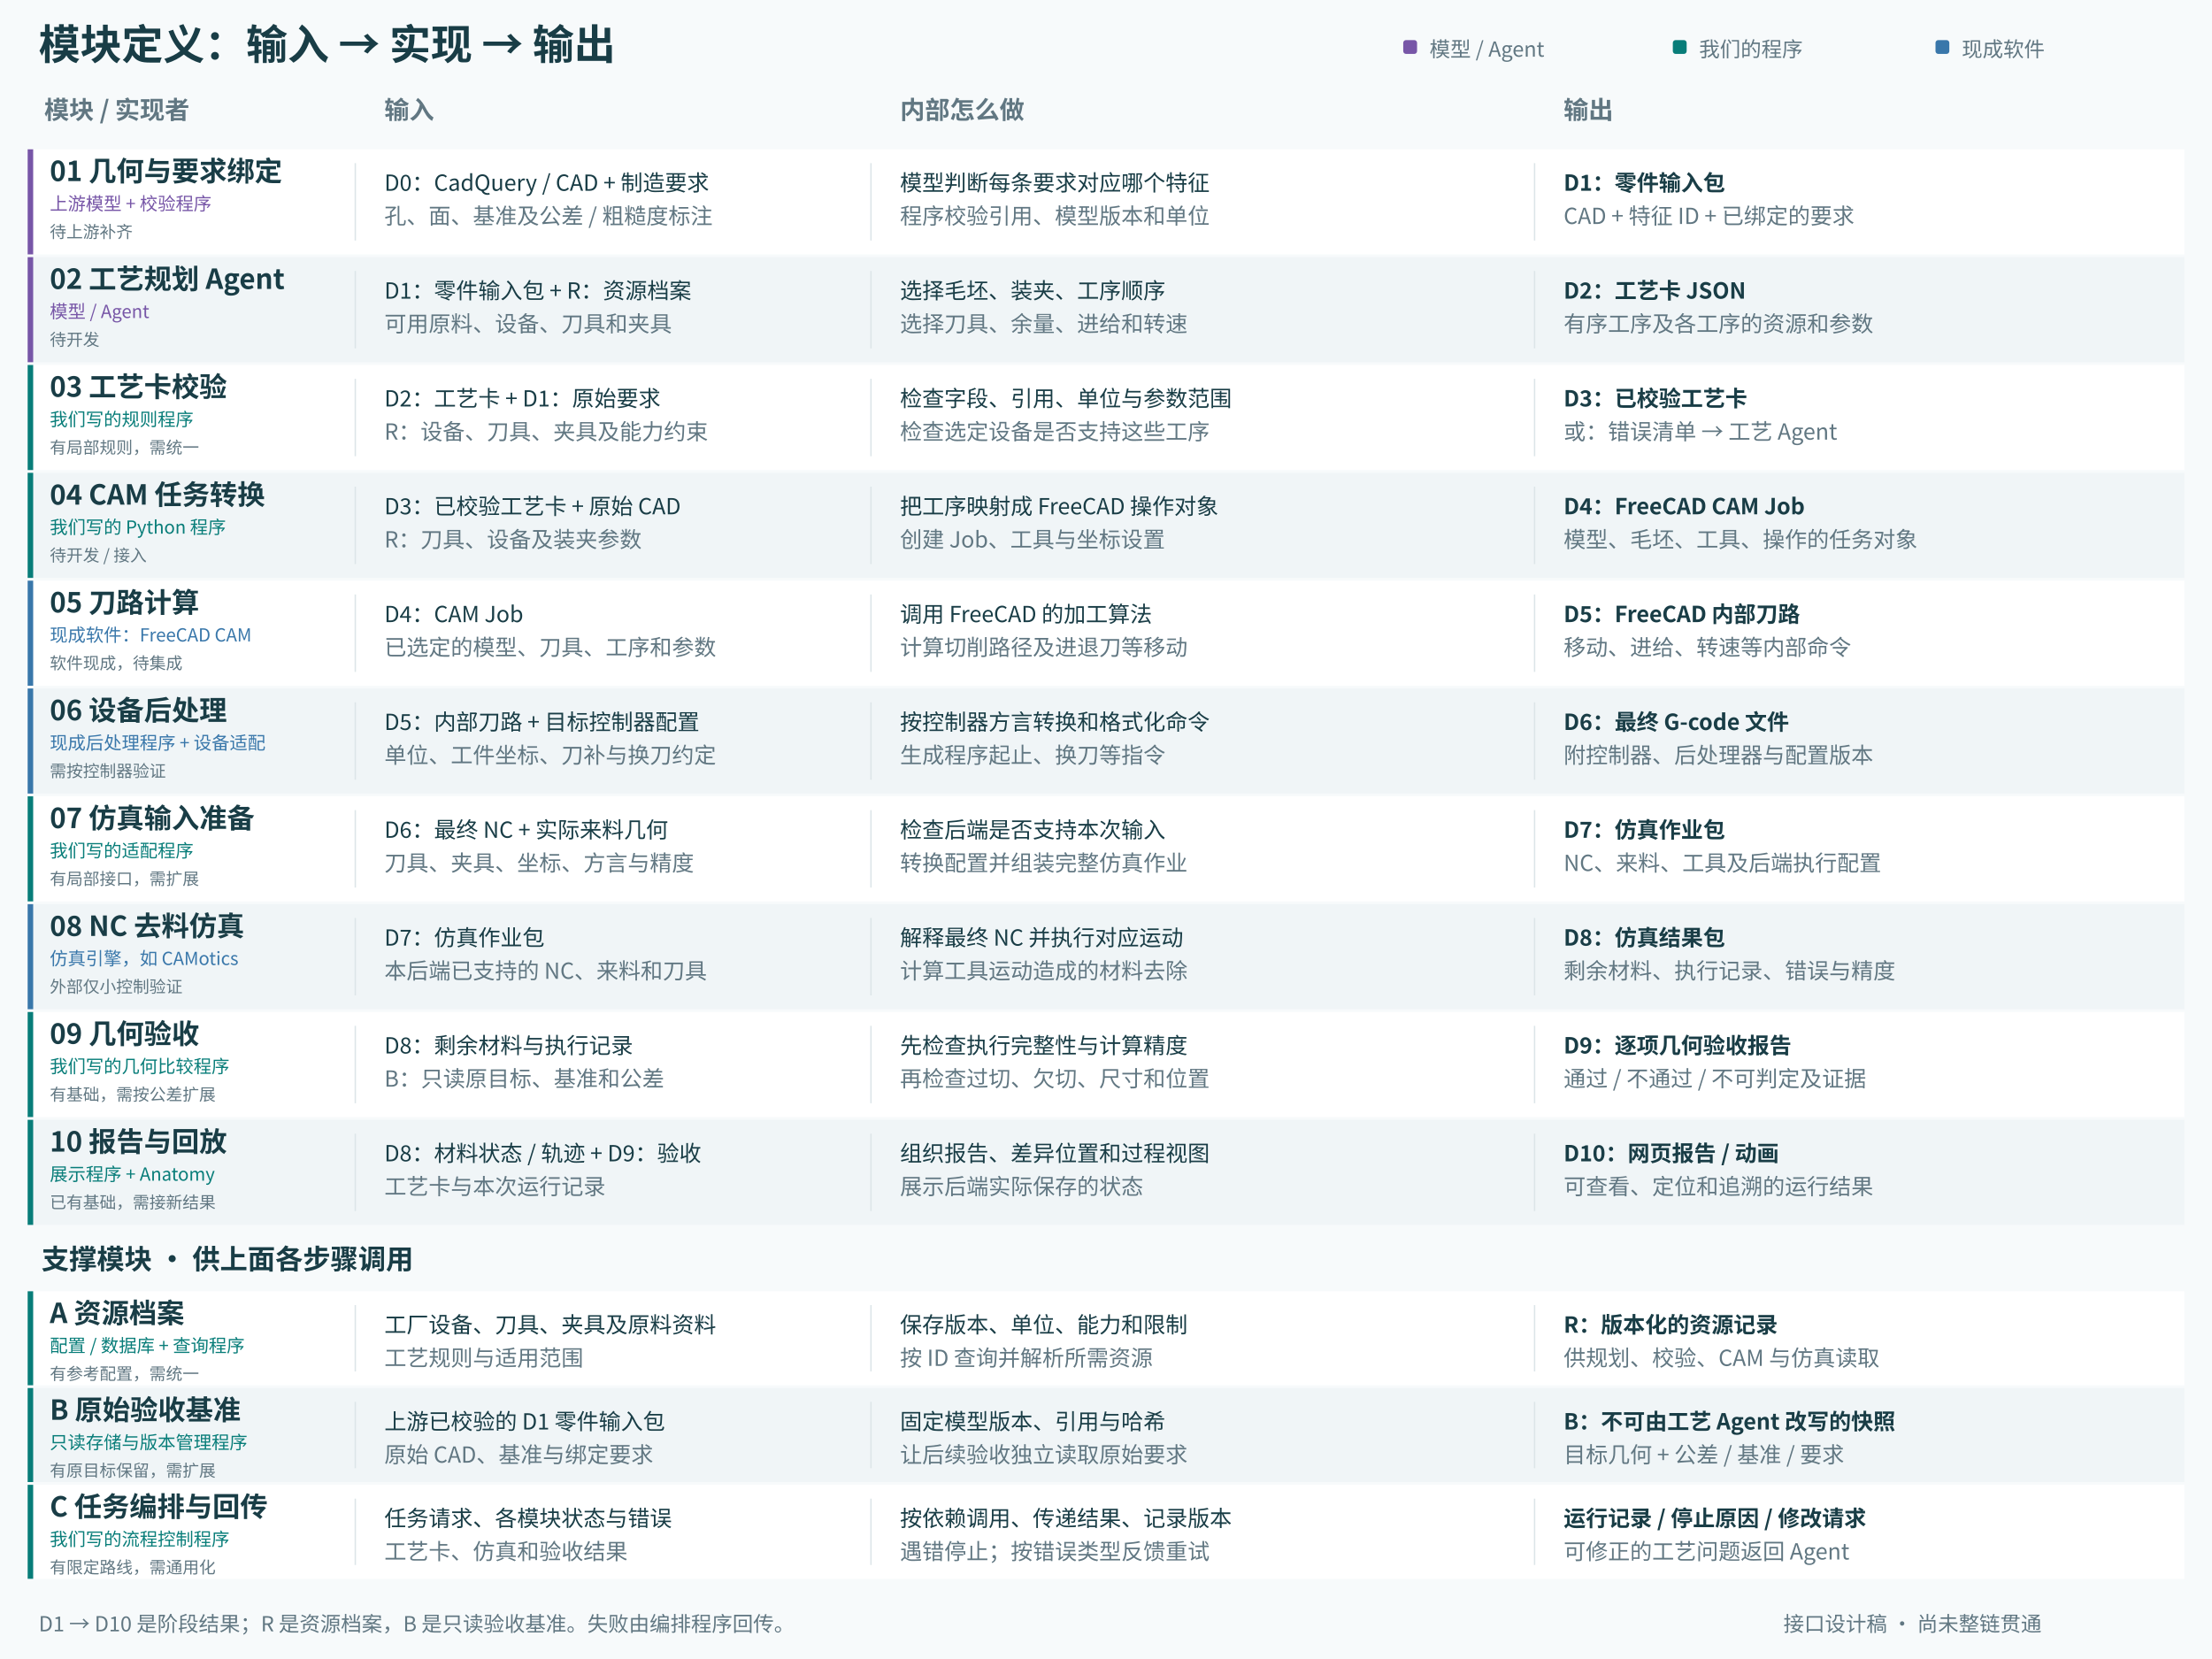
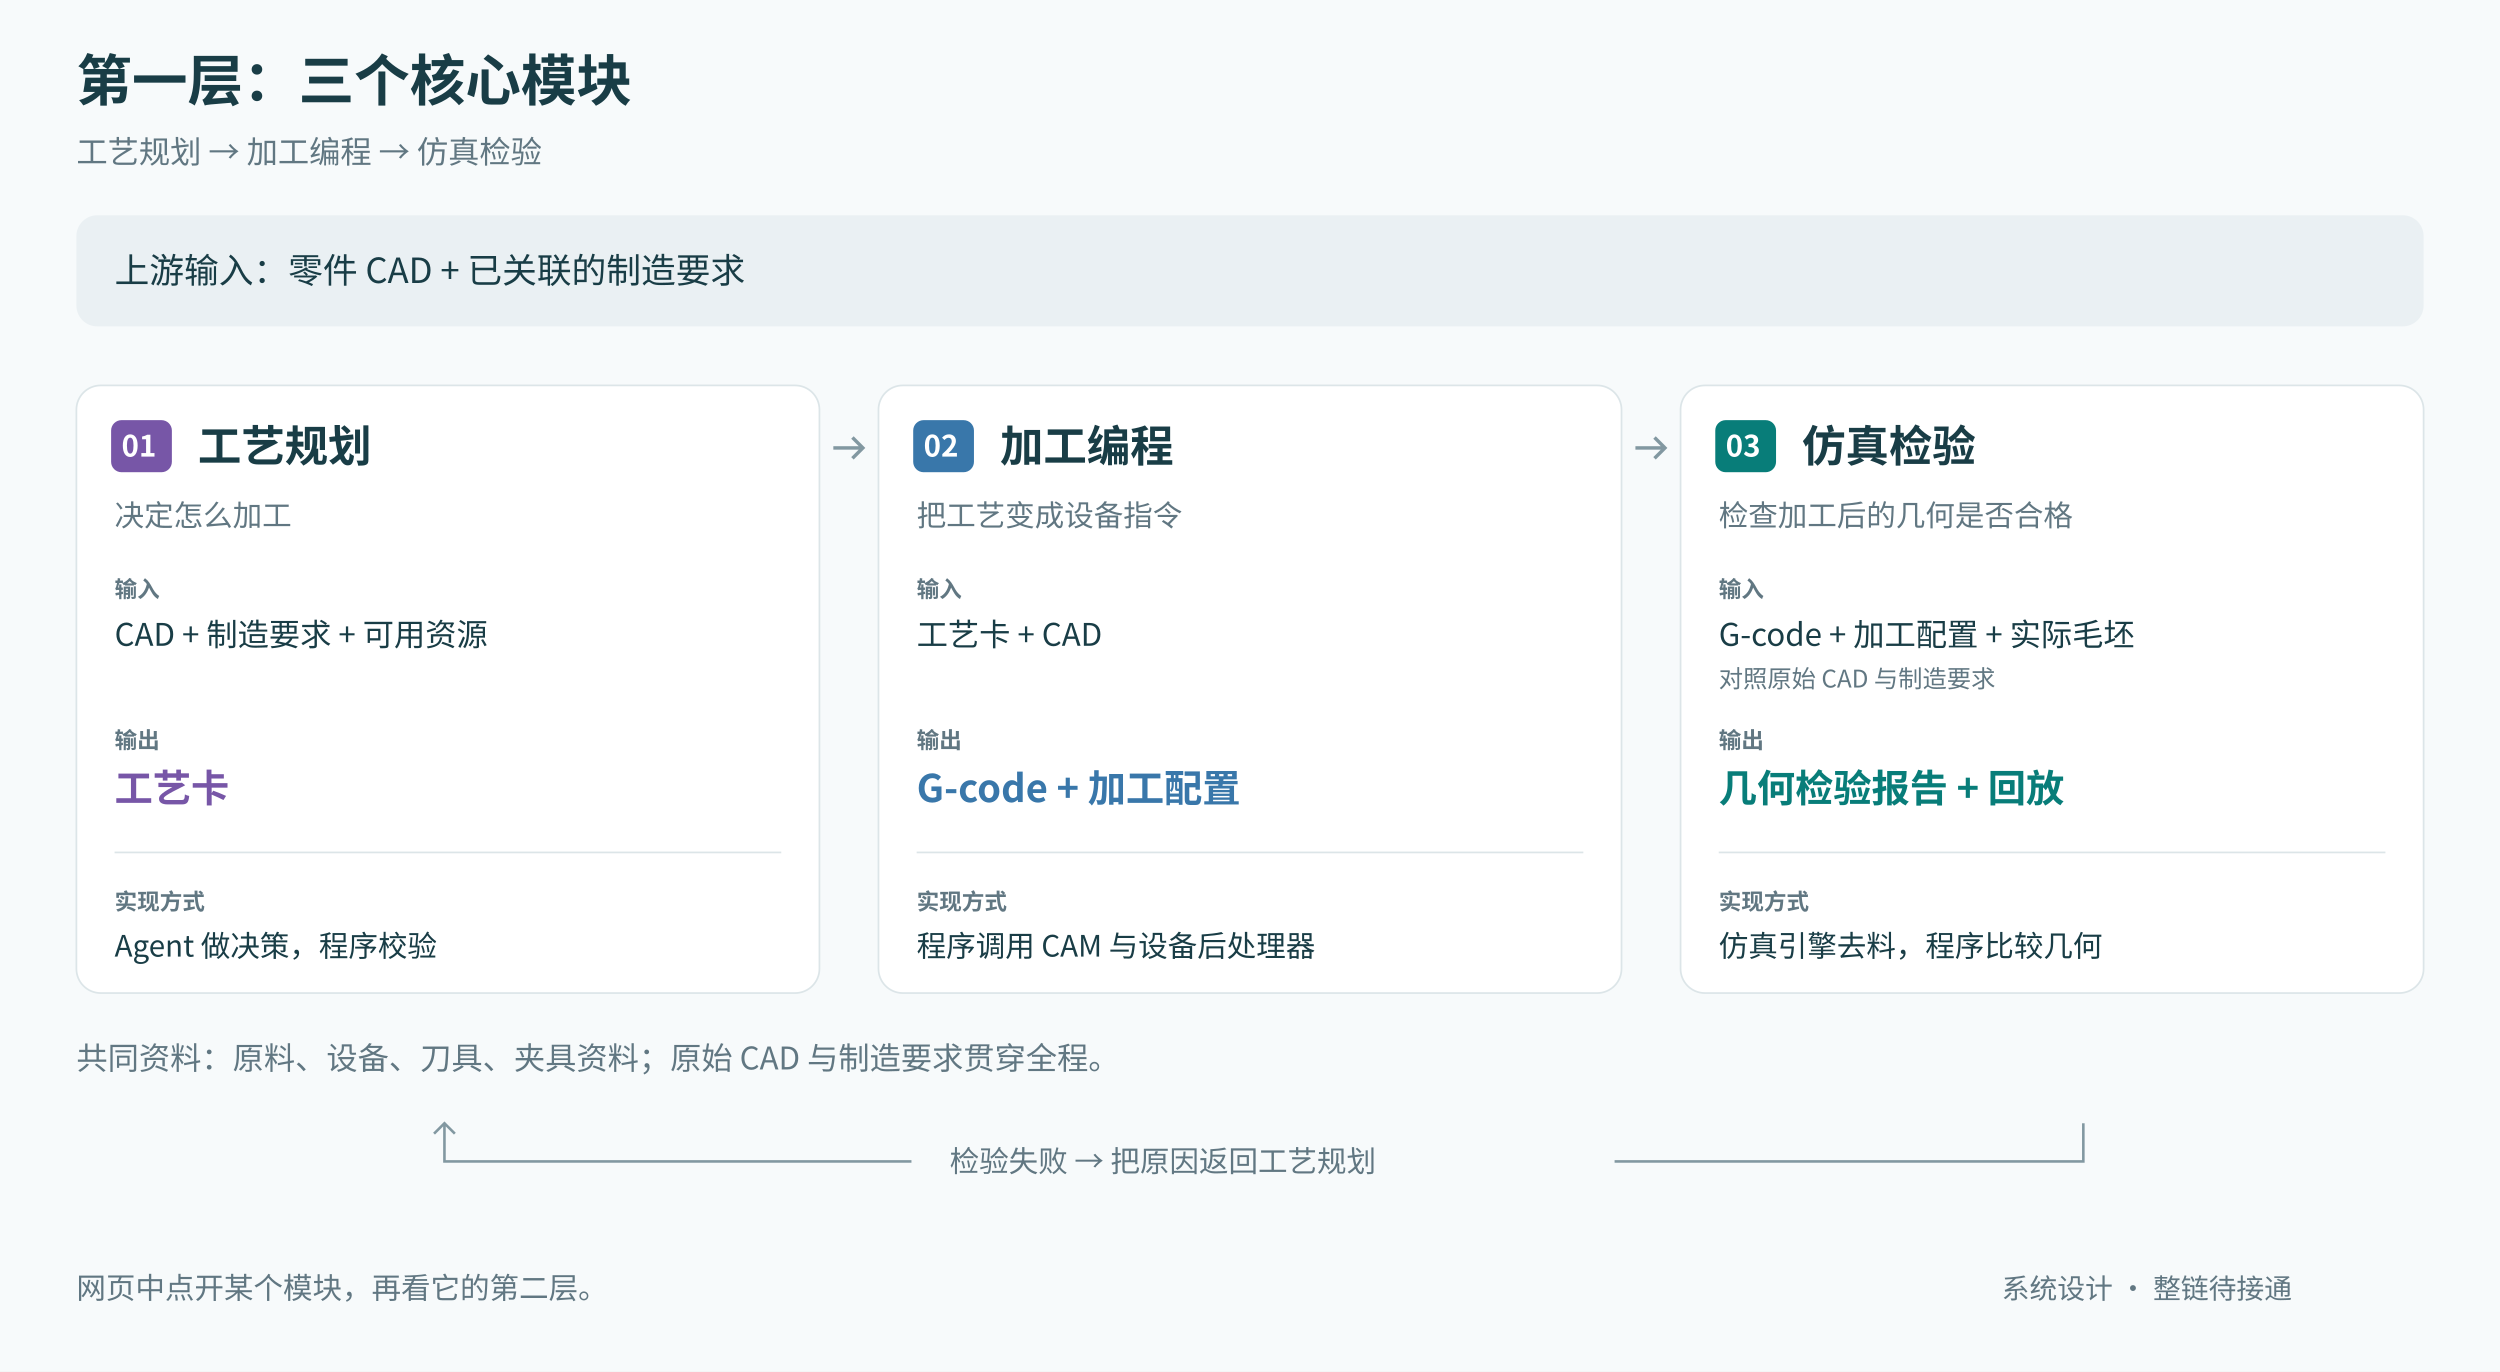
- <svg xmlns="http://www.w3.org/2000/svg" width="1600" height="1200" viewBox="0 0 1600 1200" role="img" aria-labelledby="title desc">
+ <svg xmlns="http://www.w3.org/2000/svg" width="1440" height="790" viewBox="0 0 1440 790" role="img" aria-labelledby="title desc">
  <g font-family="system-ui,'Noto Sans CJK SC','Microsoft YaHei','Droid Sans Fallback',sans-serif">
-     <rect x="0" y="0" width="1600" height="1200" rx="0" fill="#f7fafb" stroke="none" />
-     <text x="28" y="43" font-size="30" fill="#193d46" font-weight="700">模块定义：输入 → 实现 → 输出</text>
-     <rect x="1015" y="29" width="10" height="10" rx="2" fill="#7756a7" stroke="none" />
-     <text x="1034" y="41" font-size="15" fill="#617782" font-weight="400">模型 / Agent</text>
-     <rect x="1210" y="29" width="10" height="10" rx="2" fill="#087d79" stroke="none" />
-     <text x="1229" y="41" font-size="15" fill="#617782" font-weight="400">我们的程序</text>
-     <rect x="1400" y="29" width="10" height="10" rx="2" fill="#3977aa" stroke="none" />
-     <text x="1419" y="41" font-size="15" fill="#617782" font-weight="400">现成软件</text>
-     <text x="32" y="86" font-size="18" fill="#617782" font-weight="600">模块 / 实现者</text>
-     <text x="278" y="86" font-size="18" fill="#617782" font-weight="600">输入</text>
-     <text x="651" y="86" font-size="18" fill="#617782" font-weight="600">内部怎么做</text>
-     <text x="1131" y="86" font-size="18" fill="#617782" font-weight="600">输出</text>
-     <rect x="20" y="108" width="1560" height="76" rx="0" fill="#fff" stroke="none" />
-     <rect x="20" y="108" width="4" height="76" rx="0" fill="#7756a7" stroke="none" />
-     <text x="36" y="131" font-size="20" fill="#193d46" font-weight="600">01  几何与要求绑定</text>
-     <text x="36" y="152" font-size="13" fill="#7756a7" font-weight="500">上游模型 + 校验程序</text>
-     <text x="36" y="172" font-size="12" fill="#617782" font-weight="400">待上游补齐</text>
-     <text x="278" y="138" font-size="16" fill="#193d46" font-weight="400">D0：CadQuery / CAD + 制造要求</text>
-     <text x="278" y="162" font-size="16" fill="#617782" font-weight="400">孔、面、基准及公差 / 粗糙度标注</text>
-     <text x="651" y="138" font-size="16" fill="#193d46" font-weight="400">模型判断每条要求对应哪个特征</text>
-     <text x="651" y="162" font-size="16" fill="#617782" font-weight="400">程序校验引用、模型版本和单位</text>
-     <text x="1131" y="138" font-size="16" fill="#193d46" font-weight="600">D1：零件输入包</text>
-     <text x="1131" y="162" font-size="16" fill="#617782" font-weight="400">CAD + 特征 ID + 已绑定的要求</text>
-     <path d="M257 118V174" stroke="#dce5e8" stroke-width="1" />
-     <path d="M630 118V174" stroke="#dce5e8" stroke-width="1" />
-     <path d="M1110 118V174" stroke="#dce5e8" stroke-width="1" />
-     <rect x="20" y="186" width="1560" height="76" rx="0" fill="#f0f5f7" stroke="none" />
-     <rect x="20" y="186" width="4" height="76" rx="0" fill="#7756a7" stroke="none" />
-     <text x="36" y="209" font-size="20" fill="#193d46" font-weight="600">02  工艺规划 Agent</text>
-     <text x="36" y="230" font-size="13" fill="#7756a7" font-weight="500">模型 / Agent</text>
-     <text x="36" y="250" font-size="12" fill="#617782" font-weight="400">待开发</text>
-     <text x="278" y="216" font-size="16" fill="#193d46" font-weight="400">D1：零件输入包 + R：资源档案</text>
-     <text x="278" y="240" font-size="16" fill="#617782" font-weight="400">可用原料、设备、刀具和夹具</text>
-     <text x="651" y="216" font-size="16" fill="#193d46" font-weight="400">选择毛坯、装夹、工序顺序</text>
-     <text x="651" y="240" font-size="16" fill="#617782" font-weight="400">选择刀具、余量、进给和转速</text>
-     <text x="1131" y="216" font-size="16" fill="#193d46" font-weight="600">D2：工艺卡 JSON</text>
-     <text x="1131" y="240" font-size="16" fill="#617782" font-weight="400">有序工序及各工序的资源和参数</text>
-     <path d="M257 196V252" stroke="#dce5e8" stroke-width="1" />
-     <path d="M630 196V252" stroke="#dce5e8" stroke-width="1" />
-     <path d="M1110 196V252" stroke="#dce5e8" stroke-width="1" />
-     <rect x="20" y="264" width="1560" height="76" rx="0" fill="#fff" stroke="none" />
-     <rect x="20" y="264" width="4" height="76" rx="0" fill="#087d79" stroke="none" />
-     <text x="36" y="287" font-size="20" fill="#193d46" font-weight="600">03  工艺卡校验</text>
-     <text x="36" y="308" font-size="13" fill="#087d79" font-weight="500">我们写的规则程序</text>
-     <text x="36" y="328" font-size="12" fill="#617782" font-weight="400">有局部规则，需统一</text>
-     <text x="278" y="294" font-size="16" fill="#193d46" font-weight="400">D2：工艺卡 + D1：原始要求</text>
-     <text x="278" y="318" font-size="16" fill="#617782" font-weight="400">R：设备、刀具、夹具及能力约束</text>
-     <text x="651" y="294" font-size="16" fill="#193d46" font-weight="400">检查字段、引用、单位与参数范围</text>
-     <text x="651" y="318" font-size="16" fill="#617782" font-weight="400">检查选定设备是否支持这些工序</text>
-     <text x="1131" y="294" font-size="16" fill="#193d46" font-weight="600">D3：已校验工艺卡</text>
-     <text x="1131" y="318" font-size="16" fill="#617782" font-weight="400">或：错误清单 → 工艺 Agent</text>
-     <path d="M257 274V330" stroke="#dce5e8" stroke-width="1" />
-     <path d="M630 274V330" stroke="#dce5e8" stroke-width="1" />
-     <path d="M1110 274V330" stroke="#dce5e8" stroke-width="1" />
-     <rect x="20" y="342" width="1560" height="76" rx="0" fill="#f0f5f7" stroke="none" />
-     <rect x="20" y="342" width="4" height="76" rx="0" fill="#087d79" stroke="none" />
-     <text x="36" y="365" font-size="20" fill="#193d46" font-weight="600">04  CAM 任务转换</text>
-     <text x="36" y="386" font-size="13" fill="#087d79" font-weight="500">我们写的 Python 程序</text>
-     <text x="36" y="406" font-size="12" fill="#617782" font-weight="400">待开发 / 接入</text>
-     <text x="278" y="372" font-size="16" fill="#193d46" font-weight="400">D3：已校验工艺卡 + 原始 CAD</text>
-     <text x="278" y="396" font-size="16" fill="#617782" font-weight="400">R：刀具、设备及装夹参数</text>
-     <text x="651" y="372" font-size="16" fill="#193d46" font-weight="400">把工序映射成 FreeCAD 操作对象</text>
-     <text x="651" y="396" font-size="16" fill="#617782" font-weight="400">创建 Job、工具与坐标设置</text>
-     <text x="1131" y="372" font-size="16" fill="#193d46" font-weight="600">D4：FreeCAD CAM Job</text>
-     <text x="1131" y="396" font-size="16" fill="#617782" font-weight="400">模型、毛坯、工具、操作的任务对象</text>
-     <path d="M257 352V408" stroke="#dce5e8" stroke-width="1" />
-     <path d="M630 352V408" stroke="#dce5e8" stroke-width="1" />
-     <path d="M1110 352V408" stroke="#dce5e8" stroke-width="1" />
-     <rect x="20" y="420" width="1560" height="76" rx="0" fill="#fff" stroke="none" />
-     <rect x="20" y="420" width="4" height="76" rx="0" fill="#3977aa" stroke="none" />
-     <text x="36" y="443" font-size="20" fill="#193d46" font-weight="600">05  刀路计算</text>
-     <text x="36" y="464" font-size="13" fill="#3977aa" font-weight="500">现成软件：FreeCAD CAM</text>
-     <text x="36" y="484" font-size="12" fill="#617782" font-weight="400">软件现成，待集成</text>
-     <text x="278" y="450" font-size="16" fill="#193d46" font-weight="400">D4：CAM Job</text>
-     <text x="278" y="474" font-size="16" fill="#617782" font-weight="400">已选定的模型、刀具、工序和参数</text>
-     <text x="651" y="450" font-size="16" fill="#193d46" font-weight="400">调用 FreeCAD 的加工算法</text>
-     <text x="651" y="474" font-size="16" fill="#617782" font-weight="400">计算切削路径及进退刀等移动</text>
-     <text x="1131" y="450" font-size="16" fill="#193d46" font-weight="600">D5：FreeCAD 内部刀路</text>
-     <text x="1131" y="474" font-size="16" fill="#617782" font-weight="400">移动、进给、转速等内部命令</text>
-     <path d="M257 430V486" stroke="#dce5e8" stroke-width="1" />
-     <path d="M630 430V486" stroke="#dce5e8" stroke-width="1" />
-     <path d="M1110 430V486" stroke="#dce5e8" stroke-width="1" />
-     <rect x="20" y="498" width="1560" height="76" rx="0" fill="#f0f5f7" stroke="none" />
-     <rect x="20" y="498" width="4" height="76" rx="0" fill="#3977aa" stroke="none" />
-     <text x="36" y="521" font-size="20" fill="#193d46" font-weight="600">06  设备后处理</text>
-     <text x="36" y="542" font-size="13" fill="#3977aa" font-weight="500">现成后处理程序 + 设备适配</text>
-     <text x="36" y="562" font-size="12" fill="#617782" font-weight="400">需按控制器验证</text>
-     <text x="278" y="528" font-size="16" fill="#193d46" font-weight="400">D5：内部刀路 + 目标控制器配置</text>
-     <text x="278" y="552" font-size="16" fill="#617782" font-weight="400">单位、工件坐标、刀补与换刀约定</text>
-     <text x="651" y="528" font-size="16" fill="#193d46" font-weight="400">按控制器方言转换和格式化命令</text>
-     <text x="651" y="552" font-size="16" fill="#617782" font-weight="400">生成程序起止、换刀等指令</text>
-     <text x="1131" y="528" font-size="16" fill="#193d46" font-weight="600">D6：最终 G-code 文件</text>
-     <text x="1131" y="552" font-size="16" fill="#617782" font-weight="400">附控制器、后处理器与配置版本</text>
-     <path d="M257 508V564" stroke="#dce5e8" stroke-width="1" />
-     <path d="M630 508V564" stroke="#dce5e8" stroke-width="1" />
-     <path d="M1110 508V564" stroke="#dce5e8" stroke-width="1" />
-     <rect x="20" y="576" width="1560" height="76" rx="0" fill="#fff" stroke="none" />
-     <rect x="20" y="576" width="4" height="76" rx="0" fill="#087d79" stroke="none" />
-     <text x="36" y="599" font-size="20" fill="#193d46" font-weight="600">07  仿真输入准备</text>
-     <text x="36" y="620" font-size="13" fill="#087d79" font-weight="500">我们写的适配程序</text>
-     <text x="36" y="640" font-size="12" fill="#617782" font-weight="400">有局部接口，需扩展</text>
-     <text x="278" y="606" font-size="16" fill="#193d46" font-weight="400">D6：最终 NC + 实际来料几何</text>
-     <text x="278" y="630" font-size="16" fill="#617782" font-weight="400">刀具、夹具、坐标、方言与精度</text>
-     <text x="651" y="606" font-size="16" fill="#193d46" font-weight="400">检查后端是否支持本次输入</text>
-     <text x="651" y="630" font-size="16" fill="#617782" font-weight="400">转换配置并组装完整仿真作业</text>
-     <text x="1131" y="606" font-size="16" fill="#193d46" font-weight="600">D7：仿真作业包</text>
-     <text x="1131" y="630" font-size="16" fill="#617782" font-weight="400">NC、来料、工具及后端执行配置</text>
-     <path d="M257 586V642" stroke="#dce5e8" stroke-width="1" />
-     <path d="M630 586V642" stroke="#dce5e8" stroke-width="1" />
-     <path d="M1110 586V642" stroke="#dce5e8" stroke-width="1" />
-     <rect x="20" y="654" width="1560" height="76" rx="0" fill="#f0f5f7" stroke="none" />
-     <rect x="20" y="654" width="4" height="76" rx="0" fill="#3977aa" stroke="none" />
-     <text x="36" y="677" font-size="20" fill="#193d46" font-weight="600">08  NC 去料仿真</text>
-     <text x="36" y="698" font-size="13" fill="#3977aa" font-weight="500">仿真引擎，如 CAMotics</text>
-     <text x="36" y="718" font-size="12" fill="#617782" font-weight="400">外部仅小控制验证</text>
-     <text x="278" y="684" font-size="16" fill="#193d46" font-weight="400">D7：仿真作业包</text>
-     <text x="278" y="708" font-size="16" fill="#617782" font-weight="400">本后端已支持的 NC、来料和刀具</text>
-     <text x="651" y="684" font-size="16" fill="#193d46" font-weight="400">解释最终 NC 并执行对应运动</text>
-     <text x="651" y="708" font-size="16" fill="#617782" font-weight="400">计算工具运动造成的材料去除</text>
-     <text x="1131" y="684" font-size="16" fill="#193d46" font-weight="600">D8：仿真结果包</text>
-     <text x="1131" y="708" font-size="16" fill="#617782" font-weight="400">剩余材料、执行记录、错误与精度</text>
-     <path d="M257 664V720" stroke="#dce5e8" stroke-width="1" />
-     <path d="M630 664V720" stroke="#dce5e8" stroke-width="1" />
-     <path d="M1110 664V720" stroke="#dce5e8" stroke-width="1" />
-     <rect x="20" y="732" width="1560" height="76" rx="0" fill="#fff" stroke="none" />
-     <rect x="20" y="732" width="4" height="76" rx="0" fill="#087d79" stroke="none" />
-     <text x="36" y="755" font-size="20" fill="#193d46" font-weight="600">09  几何验收</text>
-     <text x="36" y="776" font-size="13" fill="#087d79" font-weight="500">我们写的几何比较程序</text>
-     <text x="36" y="796" font-size="12" fill="#617782" font-weight="400">有基础，需按公差扩展</text>
-     <text x="278" y="762" font-size="16" fill="#193d46" font-weight="400">D8：剩余材料与执行记录</text>
-     <text x="278" y="786" font-size="16" fill="#617782" font-weight="400">B：只读原目标、基准和公差</text>
-     <text x="651" y="762" font-size="16" fill="#193d46" font-weight="400">先检查执行完整性与计算精度</text>
-     <text x="651" y="786" font-size="16" fill="#617782" font-weight="400">再检查过切、欠切、尺寸和位置</text>
-     <text x="1131" y="762" font-size="16" fill="#193d46" font-weight="600">D9：逐项几何验收报告</text>
-     <text x="1131" y="786" font-size="16" fill="#617782" font-weight="400">通过 / 不通过 / 不可判定及证据</text>
-     <path d="M257 742V798" stroke="#dce5e8" stroke-width="1" />
-     <path d="M630 742V798" stroke="#dce5e8" stroke-width="1" />
-     <path d="M1110 742V798" stroke="#dce5e8" stroke-width="1" />
-     <rect x="20" y="810" width="1560" height="76" rx="0" fill="#f0f5f7" stroke="none" />
-     <rect x="20" y="810" width="4" height="76" rx="0" fill="#087d79" stroke="none" />
-     <text x="36" y="833" font-size="20" fill="#193d46" font-weight="600">10  报告与回放</text>
-     <text x="36" y="854" font-size="13" fill="#087d79" font-weight="500">展示程序 + Anatomy</text>
-     <text x="36" y="874" font-size="12" fill="#617782" font-weight="400">已有基础，需接新结果</text>
-     <text x="278" y="840" font-size="16" fill="#193d46" font-weight="400">D8：材料状态 / 轨迹 + D9：验收</text>
-     <text x="278" y="864" font-size="16" fill="#617782" font-weight="400">工艺卡与本次运行记录</text>
-     <text x="651" y="840" font-size="16" fill="#193d46" font-weight="400">组织报告、差异位置和过程视图</text>
-     <text x="651" y="864" font-size="16" fill="#617782" font-weight="400">展示后端实际保存的状态</text>
-     <text x="1131" y="840" font-size="16" fill="#193d46" font-weight="600">D10：网页报告 / 动画</text>
-     <text x="1131" y="864" font-size="16" fill="#617782" font-weight="400">可查看、定位和追溯的运行结果</text>
-     <path d="M257 820V876" stroke="#dce5e8" stroke-width="1" />
-     <path d="M630 820V876" stroke="#dce5e8" stroke-width="1" />
-     <path d="M1110 820V876" stroke="#dce5e8" stroke-width="1" />
-     <text x="30" y="918" font-size="20" fill="#193d46" font-weight="600">支撑模块 · 供上面各步骤调用</text>
-     <rect x="20" y="934" width="1560" height="68" rx="0" fill="#fff" stroke="none" />
-     <rect x="20" y="934" width="4" height="68" rx="0" fill="#087d79" stroke="none" />
-     <text x="36" y="957" font-size="20" fill="#193d46" font-weight="600">A  资源档案</text>
-     <text x="36" y="978" font-size="13" fill="#087d79" font-weight="500">配置 / 数据库 + 查询程序</text>
-     <text x="36" y="998" font-size="12" fill="#617782" font-weight="400">有参考配置，需统一</text>
-     <text x="278" y="964" font-size="16" fill="#193d46" font-weight="400">工厂设备、刀具、夹具及原料资料</text>
-     <text x="278" y="988" font-size="16" fill="#617782" font-weight="400">工艺规则与适用范围</text>
-     <text x="651" y="964" font-size="16" fill="#193d46" font-weight="400">保存版本、单位、能力和限制</text>
-     <text x="651" y="988" font-size="16" fill="#617782" font-weight="400">按 ID 查询并解析所需资源</text>
-     <text x="1131" y="964" font-size="16" fill="#193d46" font-weight="600">R：版本化的资源记录</text>
-     <text x="1131" y="988" font-size="16" fill="#617782" font-weight="400">供规划、校验、CAM 与仿真读取</text>
-     <path d="M257 944V992" stroke="#dce5e8" stroke-width="1" />
-     <path d="M630 944V992" stroke="#dce5e8" stroke-width="1" />
-     <path d="M1110 944V992" stroke="#dce5e8" stroke-width="1" />
-     <rect x="20" y="1004" width="1560" height="68" rx="0" fill="#f0f5f7" stroke="none" />
-     <rect x="20" y="1004" width="4" height="68" rx="0" fill="#087d79" stroke="none" />
-     <text x="36" y="1027" font-size="20" fill="#193d46" font-weight="600">B  原始验收基准</text>
-     <text x="36" y="1048" font-size="13" fill="#087d79" font-weight="500">只读存储与版本管理程序</text>
-     <text x="36" y="1068" font-size="12" fill="#617782" font-weight="400">有原目标保留，需扩展</text>
-     <text x="278" y="1034" font-size="16" fill="#193d46" font-weight="400">上游已校验的 D1 零件输入包</text>
-     <text x="278" y="1058" font-size="16" fill="#617782" font-weight="400">原始 CAD、基准与绑定要求</text>
-     <text x="651" y="1034" font-size="16" fill="#193d46" font-weight="400">固定模型版本、引用与哈希</text>
-     <text x="651" y="1058" font-size="16" fill="#617782" font-weight="400">让后续验收独立读取原始要求</text>
-     <text x="1131" y="1034" font-size="16" fill="#193d46" font-weight="600">B：不可由工艺 Agent 改写的快照</text>
-     <text x="1131" y="1058" font-size="16" fill="#617782" font-weight="400">目标几何 + 公差 / 基准 / 要求</text>
-     <path d="M257 1014V1062" stroke="#dce5e8" stroke-width="1" />
-     <path d="M630 1014V1062" stroke="#dce5e8" stroke-width="1" />
-     <path d="M1110 1014V1062" stroke="#dce5e8" stroke-width="1" />
-     <rect x="20" y="1074" width="1560" height="68" rx="0" fill="#fff" stroke="none" />
-     <rect x="20" y="1074" width="4" height="68" rx="0" fill="#087d79" stroke="none" />
-     <text x="36" y="1097" font-size="20" fill="#193d46" font-weight="600">C  任务编排与回传</text>
-     <text x="36" y="1118" font-size="13" fill="#087d79" font-weight="500">我们写的流程控制程序</text>
-     <text x="36" y="1138" font-size="12" fill="#617782" font-weight="400">有限定路线，需通用化</text>
-     <text x="278" y="1104" font-size="16" fill="#193d46" font-weight="400">任务请求、各模块状态与错误</text>
-     <text x="278" y="1128" font-size="16" fill="#617782" font-weight="400">工艺卡、仿真和验收结果</text>
-     <text x="651" y="1104" font-size="16" fill="#193d46" font-weight="400">按依赖调用、传递结果、记录版本</text>
-     <text x="651" y="1128" font-size="16" fill="#617782" font-weight="400">遇错停止；按错误类型反馈重试</text>
-     <text x="1131" y="1104" font-size="16" fill="#193d46" font-weight="600">运行记录 / 停止原因 / 修改请求</text>
-     <text x="1131" y="1128" font-size="16" fill="#617782" font-weight="400">可修正的工艺问题返回 Agent</text>
-     <path d="M257 1084V1132" stroke="#dce5e8" stroke-width="1" />
-     <path d="M630 1084V1132" stroke="#dce5e8" stroke-width="1" />
-     <path d="M1110 1084V1132" stroke="#dce5e8" stroke-width="1" />
-     <text x="28" y="1180" font-size="15" fill="#617782" font-weight="400">D1 → D10 是阶段结果；R 是资源档案，B 是只读验收基准。失败由编排程序回传。</text>
-     <text x="1290" y="1180" font-size="15" fill="#617782" font-weight="400">接口设计稿 · 尚未整链贯通</text>
+     <rect x="0" y="0" width="1440" height="790" rx="0" fill="#f7fafb" stroke="none" />
+     <text x="44" y="58" font-size="32" fill="#193d46" font-weight="700">第一层：三个核心模块</text>
+     <text x="44" y="94" font-size="18" fill="#617782" font-weight="400">工艺规划 → 加工编程 → 仿真检验</text>
+     <rect x="44" y="124" width="1352" height="64" rx="12" fill="#eaf0f3" stroke="none" />
+     <text x="66" y="163" font-size="20" fill="#193d46" font-weight="500">上游输入：零件 CAD + 已关联的制造要求</text>
+     <rect x="44" y="222" width="428" height="350" rx="14" fill="#fff" stroke="#dce5e8" />
+     <rect x="64" y="242" width="35" height="30" rx="6" fill="#7756a7" stroke="none" />
+     <text x="70" y="263" font-size="17" fill="#fff" font-weight="600">01</text>
+     <text x="114" y="266" font-size="25" fill="#193d46" font-weight="700">工艺规划</text>
+     <text x="66" y="303" font-size="17" fill="#617782" font-weight="400">决定怎么加工</text>
+     <text x="66" y="344" font-size="13" fill="#617782" font-weight="600">输入</text>
+     <text x="66" y="372" font-size="18" fill="#193d46" font-weight="400">CAD + 制造要求 + 可用资源</text>
+     <text x="66" y="431" font-size="13" fill="#617782" font-weight="600">输出</text>
+     <text x="66" y="462" font-size="22" fill="#7756a7" font-weight="600">工艺卡</text>
+     <path d="M66 491H450" stroke="#dce5e8" />
+     <text x="66" y="524" font-size="13" fill="#617782" font-weight="600">实现方式</text>
+     <text x="66" y="551" font-size="17" fill="#193d46" font-weight="400">Agent 做决策，程序校验</text>
+     <path d="M480 258h17m-6-6 6 6-6 6" fill="none" stroke="#8298a1" stroke-width="2" />
+     <rect x="506" y="222" width="428" height="350" rx="14" fill="#fff" stroke="#dce5e8" />
+     <rect x="526" y="242" width="35" height="30" rx="6" fill="#3977aa" stroke="none" />
+     <text x="532" y="263" font-size="17" fill="#fff" font-weight="600">02</text>
+     <text x="576" y="266" font-size="25" fill="#193d46" font-weight="700">加工编程</text>
+     <text x="528" y="303" font-size="17" fill="#617782" font-weight="400">把工艺变成设备指令</text>
+     <text x="528" y="344" font-size="13" fill="#617782" font-weight="600">输入</text>
+     <text x="528" y="372" font-size="18" fill="#193d46" font-weight="400">工艺卡 + CAD</text>
+     <text x="528" y="431" font-size="13" fill="#617782" font-weight="600">输出</text>
+     <text x="528" y="462" font-size="22" fill="#3977aa" font-weight="600">G-code + 加工配置</text>
+     <path d="M528 491H912" stroke="#dce5e8" />
+     <text x="528" y="524" font-size="13" fill="#617782" font-weight="600">实现方式</text>
+     <text x="528" y="551" font-size="17" fill="#193d46" font-weight="400">程序调用 CAM 与设备后处理器</text>
+     <path d="M942 258h17m-6-6 6 6-6 6" fill="none" stroke="#8298a1" stroke-width="2" />
+     <rect x="968" y="222" width="428" height="350" rx="14" fill="#fff" stroke="#dce5e8" />
+     <rect x="988" y="242" width="35" height="30" rx="6" fill="#087d79" stroke="none" />
+     <text x="994" y="263" font-size="17" fill="#fff" font-weight="600">03</text>
+     <text x="1038" y="266" font-size="25" fill="#193d46" font-weight="700">仿真检验</text>
+     <text x="990" y="303" font-size="17" fill="#617782" font-weight="400">检查加工后的几何是否合格</text>
+     <text x="990" y="344" font-size="13" fill="#617782" font-weight="600">输入</text>
+     <text x="990" y="372" font-size="18" fill="#193d46" font-weight="400">G-code + 加工配置 + 实际毛坯</text>
+     <text x="990" y="396" font-size="14" fill="#617782" font-weight="400">对照原始 CAD 与制造要求</text>
+     <text x="990" y="431" font-size="13" fill="#617782" font-weight="600">输出</text>
+     <text x="990" y="462" font-size="22" fill="#087d79" font-weight="600">几何检验报告 + 回放</text>
+     <path d="M990 491H1374" stroke="#dce5e8" />
+     <text x="990" y="524" font-size="13" fill="#617782" font-weight="600">实现方式</text>
+     <text x="990" y="551" font-size="17" fill="#193d46" font-weight="400">仿真引擎去料，程序比较几何</text>
+     <text x="44" y="616" font-size="18" fill="#617782" font-weight="400">共同资料：原料、设备、刀具、夹具资料；原始 CAD 与制造要求贯穿全程。</text>
+     <path d="M1200 647v22H256v-22m-6 6 6-6 6 6" fill="none" stroke="#8298a1" stroke-width="1.5" />
+     <rect x="525" y="651" width="405" height="34" rx="0" fill="#f7fafb" stroke="none" />
+     <text x="547" y="675" font-size="17" fill="#617782" font-weight="400">检验失败 → 把原因返回工艺规划</text>
+     <text x="44" y="748" font-size="17" fill="#617782" font-weight="400">网页中点开某个模块，再看它的第二层。</text>
+     <text x="1153" y="748" font-size="16" fill="#617782" font-weight="400">系统设计 · 整链待接通</text>
  </g>
</svg>
